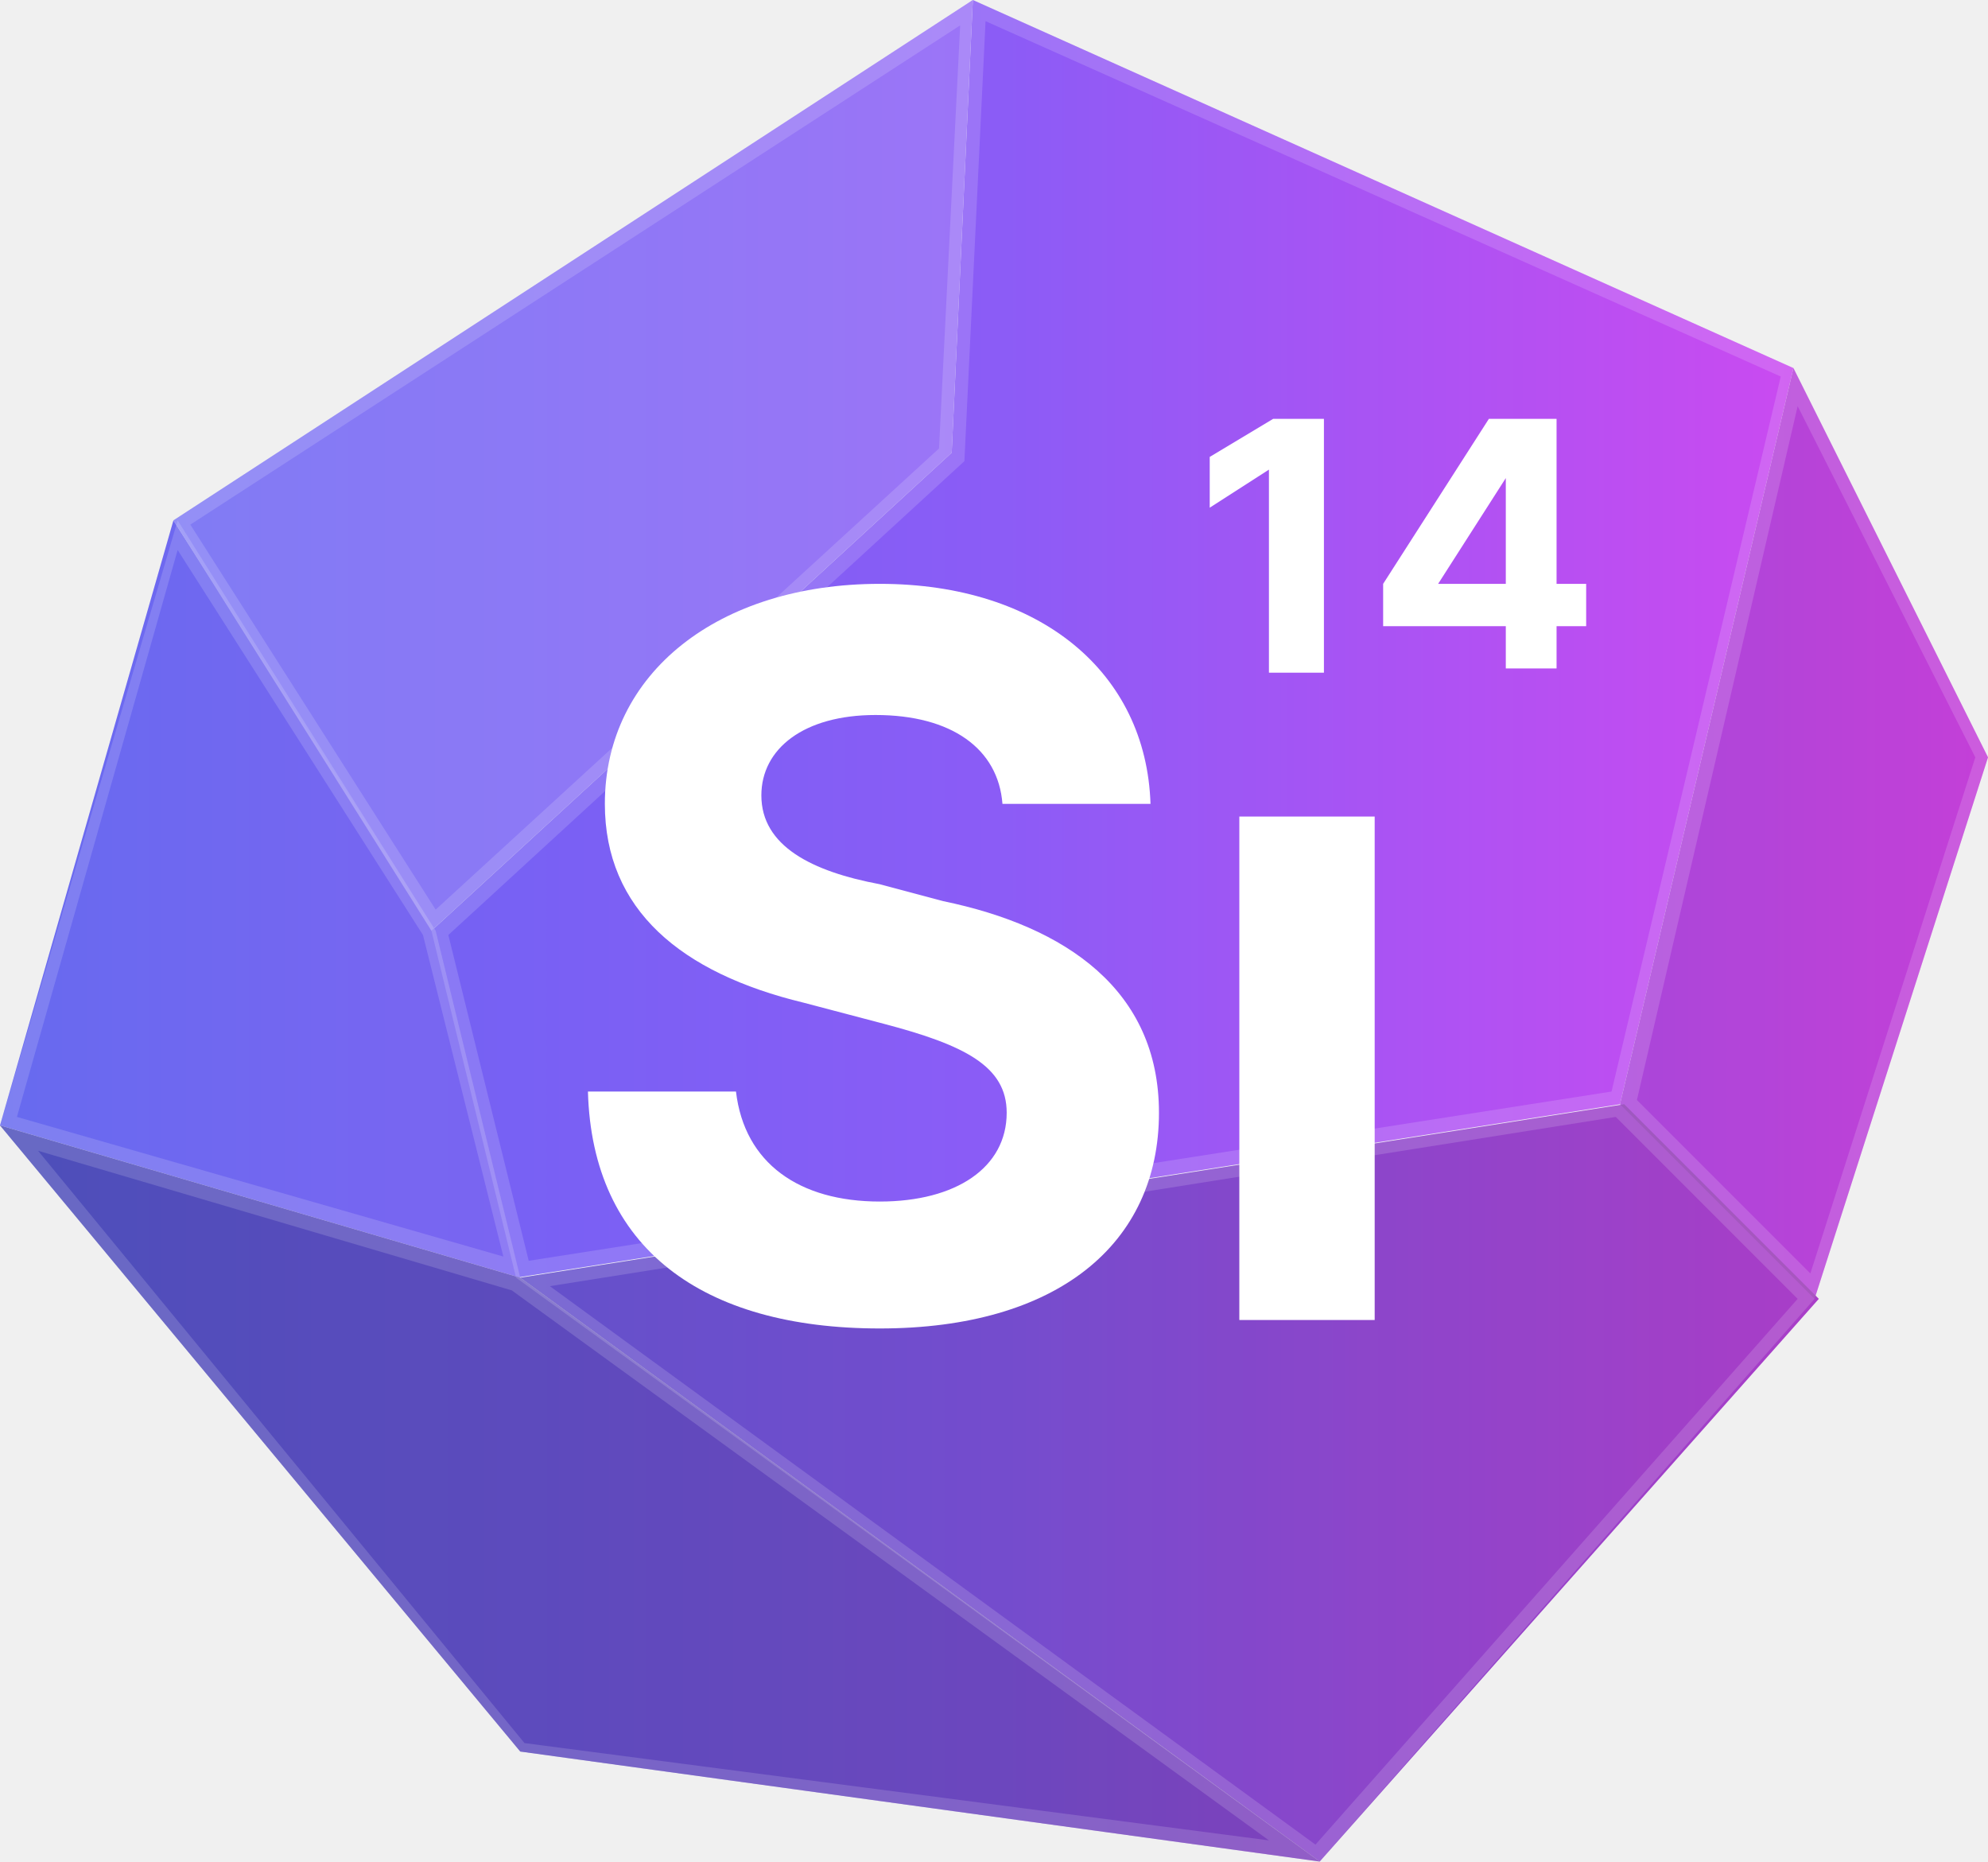
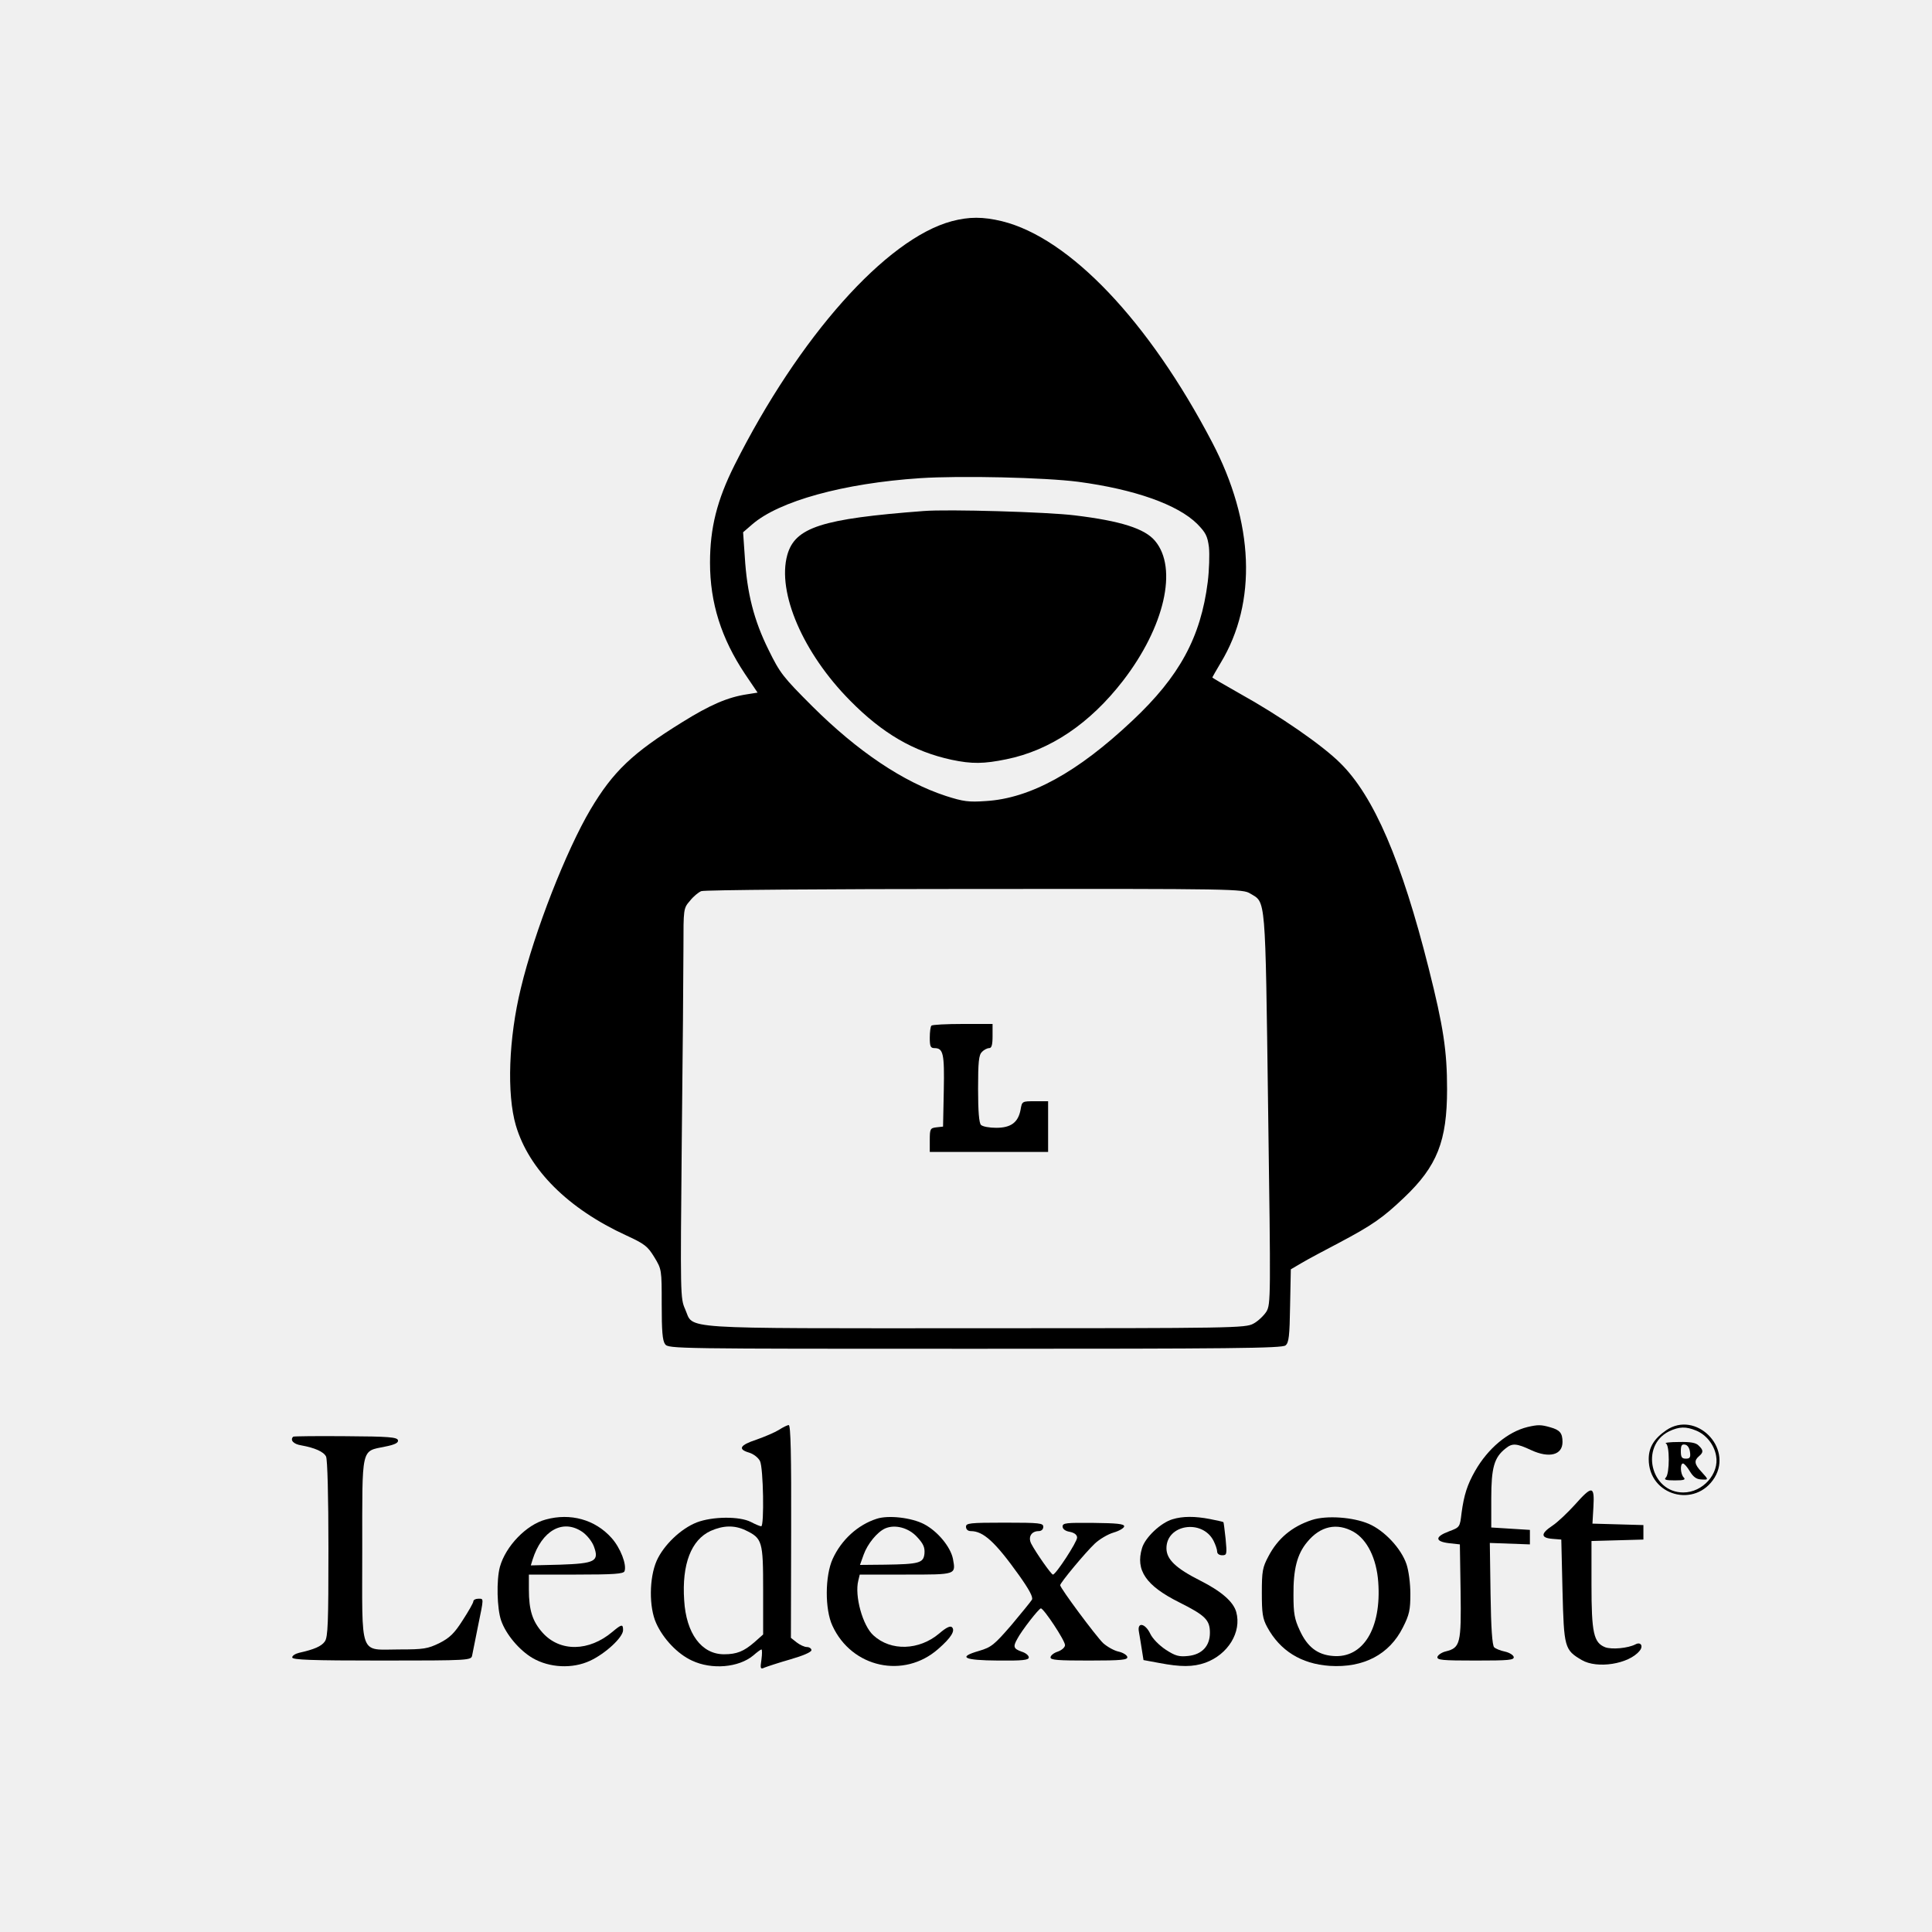
- <svg xmlns="http://www.w3.org/2000/svg" version="1.1" id="Layer_1" x="0px" y="0px" viewBox="0 0 47 44" style="enable-background:new 0 0 47 44;" xml:space="preserve">
-   <style type="text/css">
- 	.st0{fill:url(#SVGID_1_);}
- 	.st1{fill:url(#SVGID_2_);}
- 	.st2{fill:url(#SVGID_3_);}
- 	.st3{fill:url(#SVGID_4_);}
- 	.st4{fill:url(#SVGID_5_);}
- 	.st5{fill:url(#SVGID_6_);}
- 	.st6{fill-opacity:0.17;}
- 	.st7{fill-opacity:0.1;}
- 	.st8{fill-opacity:0.23;}
- 	.st9{fill:#C0C0C0;fill-opacity:5.000000e-02;}
- 	.st10{fill:#FFFFFF;fill-opacity:0.15;}
- 	.st11{fill-rule:evenodd;clip-rule:evenodd;fill:#FFFFFF;fill-opacity:0.15;}
- 	.st12{fill:#FFFFFF;}
- </style>
-   <linearGradient id="SVGID_1_" gradientUnits="userSpaceOnUse" x1="0" y1="765" x2="47" y2="765" gradientTransform="matrix(1 0 0 1 0 -754)">
-     <stop offset="0" style="stop-color:#6366F1" />
-     <stop offset="0.5" style="stop-color:#8B5CF6" />
-     <stop offset="1" style="stop-color:#D946EF" />
-   </linearGradient>
-   <path class="st0" d="M10.2,22l-6.1-9.7L23,0l-0.5,10.7L10.2,22z" />
-   <linearGradient id="SVGID_2_" gradientUnits="userSpaceOnUse" x1="0" y1="769.1" x2="47" y2="769.1" gradientTransform="matrix(1 0 0 1 0 -754)">
-     <stop offset="0" style="stop-color:#6366F1" />
-     <stop offset="0.5" style="stop-color:#8B5CF6" />
-     <stop offset="1" style="stop-color:#D946EF" />
-   </linearGradient>
-   <path class="st1" d="M22.5,10.7L23,0l19.4,8.7l-4.1,17.4l-26.1,4.1l-2-8.2L22.5,10.7z" />
-   <linearGradient id="SVGID_3_" gradientUnits="userSpaceOnUse" x1="0" y1="789.05" x2="47" y2="789.05" gradientTransform="matrix(1 0 0 1 0 -754)">
-     <stop offset="0" style="stop-color:#6366F1" />
-     <stop offset="0.5" style="stop-color:#8B5CF6" />
-     <stop offset="1" style="stop-color:#D946EF" />
-   </linearGradient>
-   <path class="st2" d="M31.2,44L12.3,30.2l26.1-4.1l4.6,4.6L31.2,44z" />
-   <linearGradient id="SVGID_4_" gradientUnits="userSpaceOnUse" x1="0" y1="773.7" x2="47" y2="773.7" gradientTransform="matrix(1 0 0 1 0 -754)">
-     <stop offset="0" style="stop-color:#6366F1" />
-     <stop offset="0.5" style="stop-color:#8B5CF6" />
-     <stop offset="1" style="stop-color:#D946EF" />
-   </linearGradient>
-   <path class="st3" d="M38.3,26.1l4.6,4.6L47,17.9l-4.6-9.2L38.3,26.1z" />
-   <linearGradient id="SVGID_5_" gradientUnits="userSpaceOnUse" x1="0" y1="789.3" x2="47" y2="789.3" gradientTransform="matrix(1 0 0 1 0 -754)">
-     <stop offset="0" style="stop-color:#6366F1" />
-     <stop offset="0.5" style="stop-color:#8B5CF6" />
-     <stop offset="1" style="stop-color:#D946EF" />
-   </linearGradient>
-   <path class="st4" d="M12.3,30.2L31.2,44l-18.9-2.6L0,26.6L12.3,30.2z" />
-   <linearGradient id="SVGID_6_" gradientUnits="userSpaceOnUse" x1="0" y1="775.25" x2="47" y2="775.25" gradientTransform="matrix(1 0 0 1 0 -754)">
-     <stop offset="0" style="stop-color:#6366F1" />
-     <stop offset="0.5" style="stop-color:#8B5CF6" />
-     <stop offset="1" style="stop-color:#D946EF" />
-   </linearGradient>
-   <path class="st5" d="M4.1,12.3L0,26.6l12.3,3.6l-2-8.2L4.1,12.3z" />
-   <path class="st6" d="M31.2,44L12.3,30.2l26.1-4.1l4.6,4.6L31.2,44z" />
-   <path class="st7" d="M38.3,26.1l4.6,4.6L47,17.9l-4.6-9.2L38.3,26.1z" />
-   <path class="st8" d="M12.3,30.2L31.2,44l-18.9-2.6L0,26.6L12.3,30.2z" />
-   <path class="st9" d="M4.1,12.3L0,26.6l12.3,3.6l-2-8.2L4.1,12.3z" />
-   <path class="st10" d="M10.2,22l-6.1-9.7L23,0l-0.5,10.7L10.2,22z" />
-   <path class="st11" d="M10.2,22l12.3-11.3L23,0L4.1,12.3L10.2,22z M10.3,21.5l11.9-10.9l0.5-10L4.5,12.4L10.3,21.5z" />
-   <path class="st11" d="M22.8,10.9L10.6,22.1l1.9,7.7l25.6-4l4-16.9L23.3,0.5L22.8,10.9z M22.5,10.7L10.2,22l2,8.2l26.1-4.1l4.1-17.4  L23,0L22.5,10.7z" />
-   <path class="st11" d="M31.1,43.6l11.4-12.9l-4.3-4.3l-25.2,4L31.1,43.6z M31.2,44l11.7-13.3l-4.6-4.6l-26.1,4.1L31.2,44z" />
-   <path class="st11" d="M42.9,30.7L47,17.9l-4.6-9.2l-4.1,17.4L42.9,30.7z M38.7,26l4.1,4.1l3.9-12.2l-4.2-8.3L38.7,26z" />
-   <path class="st11" d="M12.1,30.5L0.9,27.2l11.5,14L30,43.5L12.1,30.5z M12.3,30.2L0,26.6l12.3,14.8L31.2,44L12.3,30.2z" />
-   <path class="st11" d="M0.4,26.4l11.5,3.3L10,22.1L4.2,13L0.4,26.4z M0,26.6l12.3,3.6l-2-8.2l-6.1-9.7L0,26.6z" />
-   <path class="st12" d="M23.7,19h3.5c-0.1-3.1-2.6-5.2-6.4-5.2s-6.5,2.1-6.5,5.2c0,2.5,1.8,4,4.7,4.7l1.9,0.5c1.9,0.5,2.9,1,2.9,2.1  c0,1.3-1.2,2.1-3,2.1c-1.9,0-3.2-0.9-3.4-2.6h-3.5c0.1,3.7,2.7,5.6,6.9,5.6s6.6-2,6.6-5.1c0-2.9-2.2-4.4-5.1-5l-1.5-0.4  C19.2,20.6,18,20,18,18.8c0-1.1,1-1.9,2.7-1.9C22.5,16.9,23.6,17.7,23.7,19z" />
-   <path class="st12" d="M32.5,19.3h-3.2v11.9h3.2V19.3z" />
-   <path class="st12" d="M31.3,9.9h-1.2l-1.5,0.9V12l1.4-0.9l0,0v4.8h1.3C31.3,15.9,31.3,9.9,31.3,9.9z" />
-   <path class="st12" d="M32.7,14.8h2.9v1h1.2v-1h0.7v-1h-0.7V9.9h-1.6l-2.5,3.9C32.7,13.8,32.7,14.8,32.7,14.8z M35.6,13.8H34l0,0  l1.6-2.5l0,0V13.8z" />
+ <svg xmlns="http://www.w3.org/2000/svg" version="1.0" width="800pt" height="800pt" viewBox="0 0 800 800" preserveAspectRatio="xMidYMid meet">
+   <g transform="translate(0,800) scale(0.1,-0.1)" fill="#000000" stroke="none">
+     <path d="M3941 7084 c-272 -73 -633 -479 -900 -1011 -72 -144 -101 -259 -101 -403 0 -167 47 -314 145 -461 l52 -77 -44 -7 c-79 -12 -152 -43 -269 -116 -205 -127 -285 -203 -379 -361 -100 -169 -232 -505 -288 -739 -51 -208 -59 -439 -21 -569 54 -183 216 -345 458 -456 76 -35 88 -45 115 -89 31 -51 31 -52 31 -196 0 -110 3 -150 14 -165 14 -19 39 -19 1284 -19 1051 0 1272 2 1285 14 14 11 17 39 19 164 l3 151 46 27 c25 15 95 52 154 83 136 72 181 103 269 187 137 130 178 234 178 449 0 158 -15 258 -76 500 -112 445 -227 713 -366 850 -74 74 -252 197 -418 289 -62 35 -112 64 -112 66 0 1 16 29 35 61 151 250 138 581 -36 913 -262 501 -590 846 -870 915 -79 19 -136 19 -208 0z m524 -1079 c232 -31 412 -94 493 -175 34 -35 42 -49 48 -96 3 -30 1 -95 -5 -144 -29 -229 -117 -391 -312 -574 -227 -214 -423 -322 -607 -333 -71 -5 -93 -2 -165 21 -177 58 -365 184 -553 371 -122 122 -134 137 -182 235 -60 121 -89 234 -98 385 l-7 101 37 32 c111 97 379 171 696 192 167 11 515 3 655 -15z m712 -1705 c65 -39 62 1 74 -889 11 -786 11 -811 -7 -842 -11 -17 -35 -40 -54 -50 -33 -18 -81 -19 -1148 -19 -1261 0 -1167 -6 -1205 79 -20 45 -20 58 -14 691 4 355 7 718 7 807 0 160 0 162 27 193 14 18 36 36 47 40 12 5 521 9 1131 9 1084 1 1111 0 1142 -19z" />
+     <path d="M3825 5884 c-424 -32 -533 -68 -565 -182 -43 -155 65 -406 260 -603 134 -136 263 -211 420 -245 85 -18 134 -17 227 2 182 37 346 148 483 325 172 223 228 466 133 579 -42 51 -142 83 -333 106 -112 14 -526 26 -625 18z" />
+     <path d="M3857 3753 c-4 -3 -7 -26 -7 -50 0 -35 3 -43 19 -43 37 0 42 -22 39 -176 l-3 -149 -27 -3 c-26 -3 -28 -6 -28 -53 l0 -49 245 0 245 0 0 105 0 105 -54 0 c-54 0 -54 0 -60 -35 -10 -53 -40 -75 -101 -75 -28 0 -56 5 -63 12 -8 8 -12 56 -12 149 0 112 3 141 16 153 8 9 22 16 30 16 10 0 14 13 14 50 l0 50 -123 0 c-68 0 -127 -3 -130 -7z" />
+     <path d="M3225 2079 c-16 -10 -58 -28 -92 -40 -70 -23 -79 -40 -31 -54 19 -6 38 -21 45 -35 14 -28 18 -270 5 -270 -5 0 -24 8 -43 18 -47 24 -159 23 -224 -2 -66 -26 -137 -94 -166 -159 -31 -71 -32 -192 -2 -258 29 -65 89 -128 148 -155 82 -39 194 -29 254 21 16 14 31 25 34 25 3 0 3 -19 0 -42 -6 -38 -4 -41 13 -33 10 4 58 20 107 34 52 15 87 30 87 38 0 7 -9 13 -19 13 -10 0 -29 9 -42 19 l-24 19 1 441 c1 315 -2 441 -10 440 -6 0 -24 -9 -41 -20z m-139 -415 c71 -34 74 -45 74 -249 l0 -183 -36 -32 c-44 -38 -73 -50 -126 -50 -93 0 -157 86 -165 224 -10 149 29 250 110 287 52 23 98 24 143 3z" />
+     <path d="M6325 2091 c-82 -20 -164 -89 -217 -182 -32 -56 -46 -99 -56 -174 -7 -59 -7 -59 -52 -76 -59 -22 -59 -42 0 -49 l45 -5 3 -194 c3 -216 -1 -234 -61 -249 -17 -4 -33 -15 -35 -23 -2 -13 20 -15 158 -15 139 0 160 2 158 15 -2 8 -18 18 -36 22 -19 4 -39 12 -45 18 -8 8 -13 80 -15 222 l-3 210 83 -3 83 -3 0 30 0 30 -80 5 -80 5 0 120 c0 128 12 170 59 207 28 23 45 22 107 -7 74 -34 129 -20 129 34 0 37 -11 50 -51 61 -38 11 -51 11 -94 1z" />
+     <path d="M6900 2078 c-51 -35 -73 -71 -73 -120 0 -152 194 -205 273 -76 76 126 -79 278 -200 196z m124 -2 c41 -17 74 -58 82 -104 14 -74 -55 -152 -136 -152 -135 0 -180 193 -59 253 42 20 70 21 113 3z" />
+     <path d="M6898 2023 c16 -6 16 -125 0 -141 -9 -9 -1 -12 37 -12 38 0 46 3 37 12 -14 14 -16 58 -3 58 5 0 18 -15 28 -32 14 -23 27 -33 46 -34 33 -2 33 -2 2 32 -29 31 -31 46 -10 64 19 16 19 25 -1 44 -11 12 -34 16 -82 15 -37 0 -61 -3 -54 -6z m100 -36 c3 -22 -1 -27 -17 -27 -17 0 -21 6 -21 31 0 24 4 30 18 27 10 -2 18 -14 20 -31z" />
+     <path d="M1214 2051 c-14 -14 1 -31 34 -36 55 -10 92 -26 102 -46 6 -10 10 -168 10 -381 0 -307 -2 -367 -15 -385 -14 -20 -44 -33 -107 -47 -16 -4 -28 -12 -28 -19 0 -10 76 -13 370 -13 365 0 371 1 375 21 2 11 13 65 24 120 25 122 25 115 1 115 -11 0 -20 -5 -20 -11 0 -6 -20 -41 -44 -78 -35 -55 -54 -73 -97 -95 -48 -23 -64 -26 -166 -26 -168 0 -153 -39 -153 415 0 430 -6 404 95 425 41 8 55 16 53 26 -3 13 -37 16 -216 17 -118 1 -216 0 -218 -2z" />
+     <path d="M6521 1769 c-30 -33 -71 -72 -92 -86 -50 -33 -50 -51 -1 -55 l37 -3 5 -212 c6 -235 8 -245 80 -287 63 -37 194 -17 239 38 17 20 5 39 -17 27 -31 -16 -97 -22 -125 -12 -48 19 -57 59 -57 260 l0 180 108 3 107 3 0 30 0 30 -105 3 -106 3 4 69 c5 89 -5 90 -77 9z" />
+     <path d="M2260 1708 c-80 -21 -166 -110 -190 -196 -15 -55 -12 -173 5 -222 20 -58 76 -124 131 -156 69 -40 164 -45 237 -11 63 29 137 97 137 127 0 26 -6 25 -44 -7 -97 -82 -217 -84 -289 -4 -42 47 -57 93 -57 179 l0 62 195 0 c158 0 197 3 201 14 10 27 -17 97 -54 138 -68 76 -170 104 -272 76z m151 -51 c19 -13 40 -39 48 -60 23 -62 6 -71 -140 -76 l-121 -3 7 23 c38 121 125 171 206 116z" />
+     <path d="M3630 1711 c-78 -25 -146 -87 -182 -166 -32 -70 -33 -209 -1 -277 80 -174 296 -221 438 -96 54 47 71 76 57 90 -7 7 -24 -1 -53 -26 -83 -70 -200 -74 -272 -8 -45 40 -79 164 -63 227 l6 25 191 0 c210 0 207 -1 195 65 -10 50 -64 115 -120 144 -52 27 -148 38 -196 22z m168 -76 c26 -28 32 -43 30 -68 -4 -39 -21 -44 -165 -46 l-102 -1 15 42 c16 45 56 94 89 109 41 18 98 3 133 -36z" />
+     <path d="M4855 1709 c-48 -14 -113 -75 -126 -119 -28 -92 16 -156 154 -225 108 -54 127 -73 127 -126 0 -55 -33 -90 -90 -96 -38 -4 -53 0 -93 26 -27 18 -54 45 -64 66 -21 44 -55 50 -47 8 3 -16 8 -48 12 -73 l7 -44 65 -12 c89 -17 140 -17 191 1 94 34 151 127 128 210 -12 43 -62 86 -149 130 -101 51 -140 88 -140 134 0 99 148 122 195 31 8 -16 15 -36 15 -45 0 -9 9 -15 21 -15 19 0 20 4 14 68 -4 37 -8 68 -9 69 -2 2 -26 7 -56 13 -62 12 -113 12 -155 -1z" />
+     <path d="M5432 1706 c-82 -27 -141 -76 -180 -151 -24 -45 -27 -61 -27 -150 0 -84 3 -107 22 -142 53 -98 141 -153 259 -161 140 -9 247 47 303 159 27 53 31 73 31 139 0 44 -7 96 -16 123 -22 65 -91 139 -156 167 -65 28 -175 36 -236 16z m173 -49 c56 -32 95 -110 102 -208 14 -192 -63 -317 -188 -306 -64 5 -106 38 -137 106 -22 47 -26 71 -26 146 -1 107 15 170 57 220 54 66 123 81 192 42z" />
+     <path d="M4000 1678 c0 -11 8 -18 20 -18 52 0 101 -45 199 -182 42 -59 60 -92 54 -102 -4 -7 -43 -55 -85 -105 -71 -82 -83 -92 -134 -107 -90 -26 -64 -39 79 -40 102 -1 127 2 127 13 0 8 -13 19 -30 24 -33 12 -36 20 -18 52 18 35 90 127 98 127 12 0 100 -133 100 -152 0 -9 -13 -21 -30 -27 -16 -5 -30 -16 -30 -24 0 -11 31 -13 160 -13 137 0 160 3 158 15 -2 8 -18 18 -36 22 -19 4 -47 20 -64 35 -30 29 -178 228 -178 240 0 10 103 134 143 172 19 18 54 39 78 46 24 7 44 19 44 26 0 10 -32 13 -127 14 -113 1 -128 0 -128 -15 0 -10 11 -19 30 -22 20 -4 30 -13 30 -24 0 -18 -88 -153 -100 -153 -7 0 -70 90 -90 128 -14 28 1 52 31 52 11 0 19 7 19 18 0 15 -14 17 -160 17 -146 0 -160 -2 -160 -17z" />
+   </g>
</svg>
